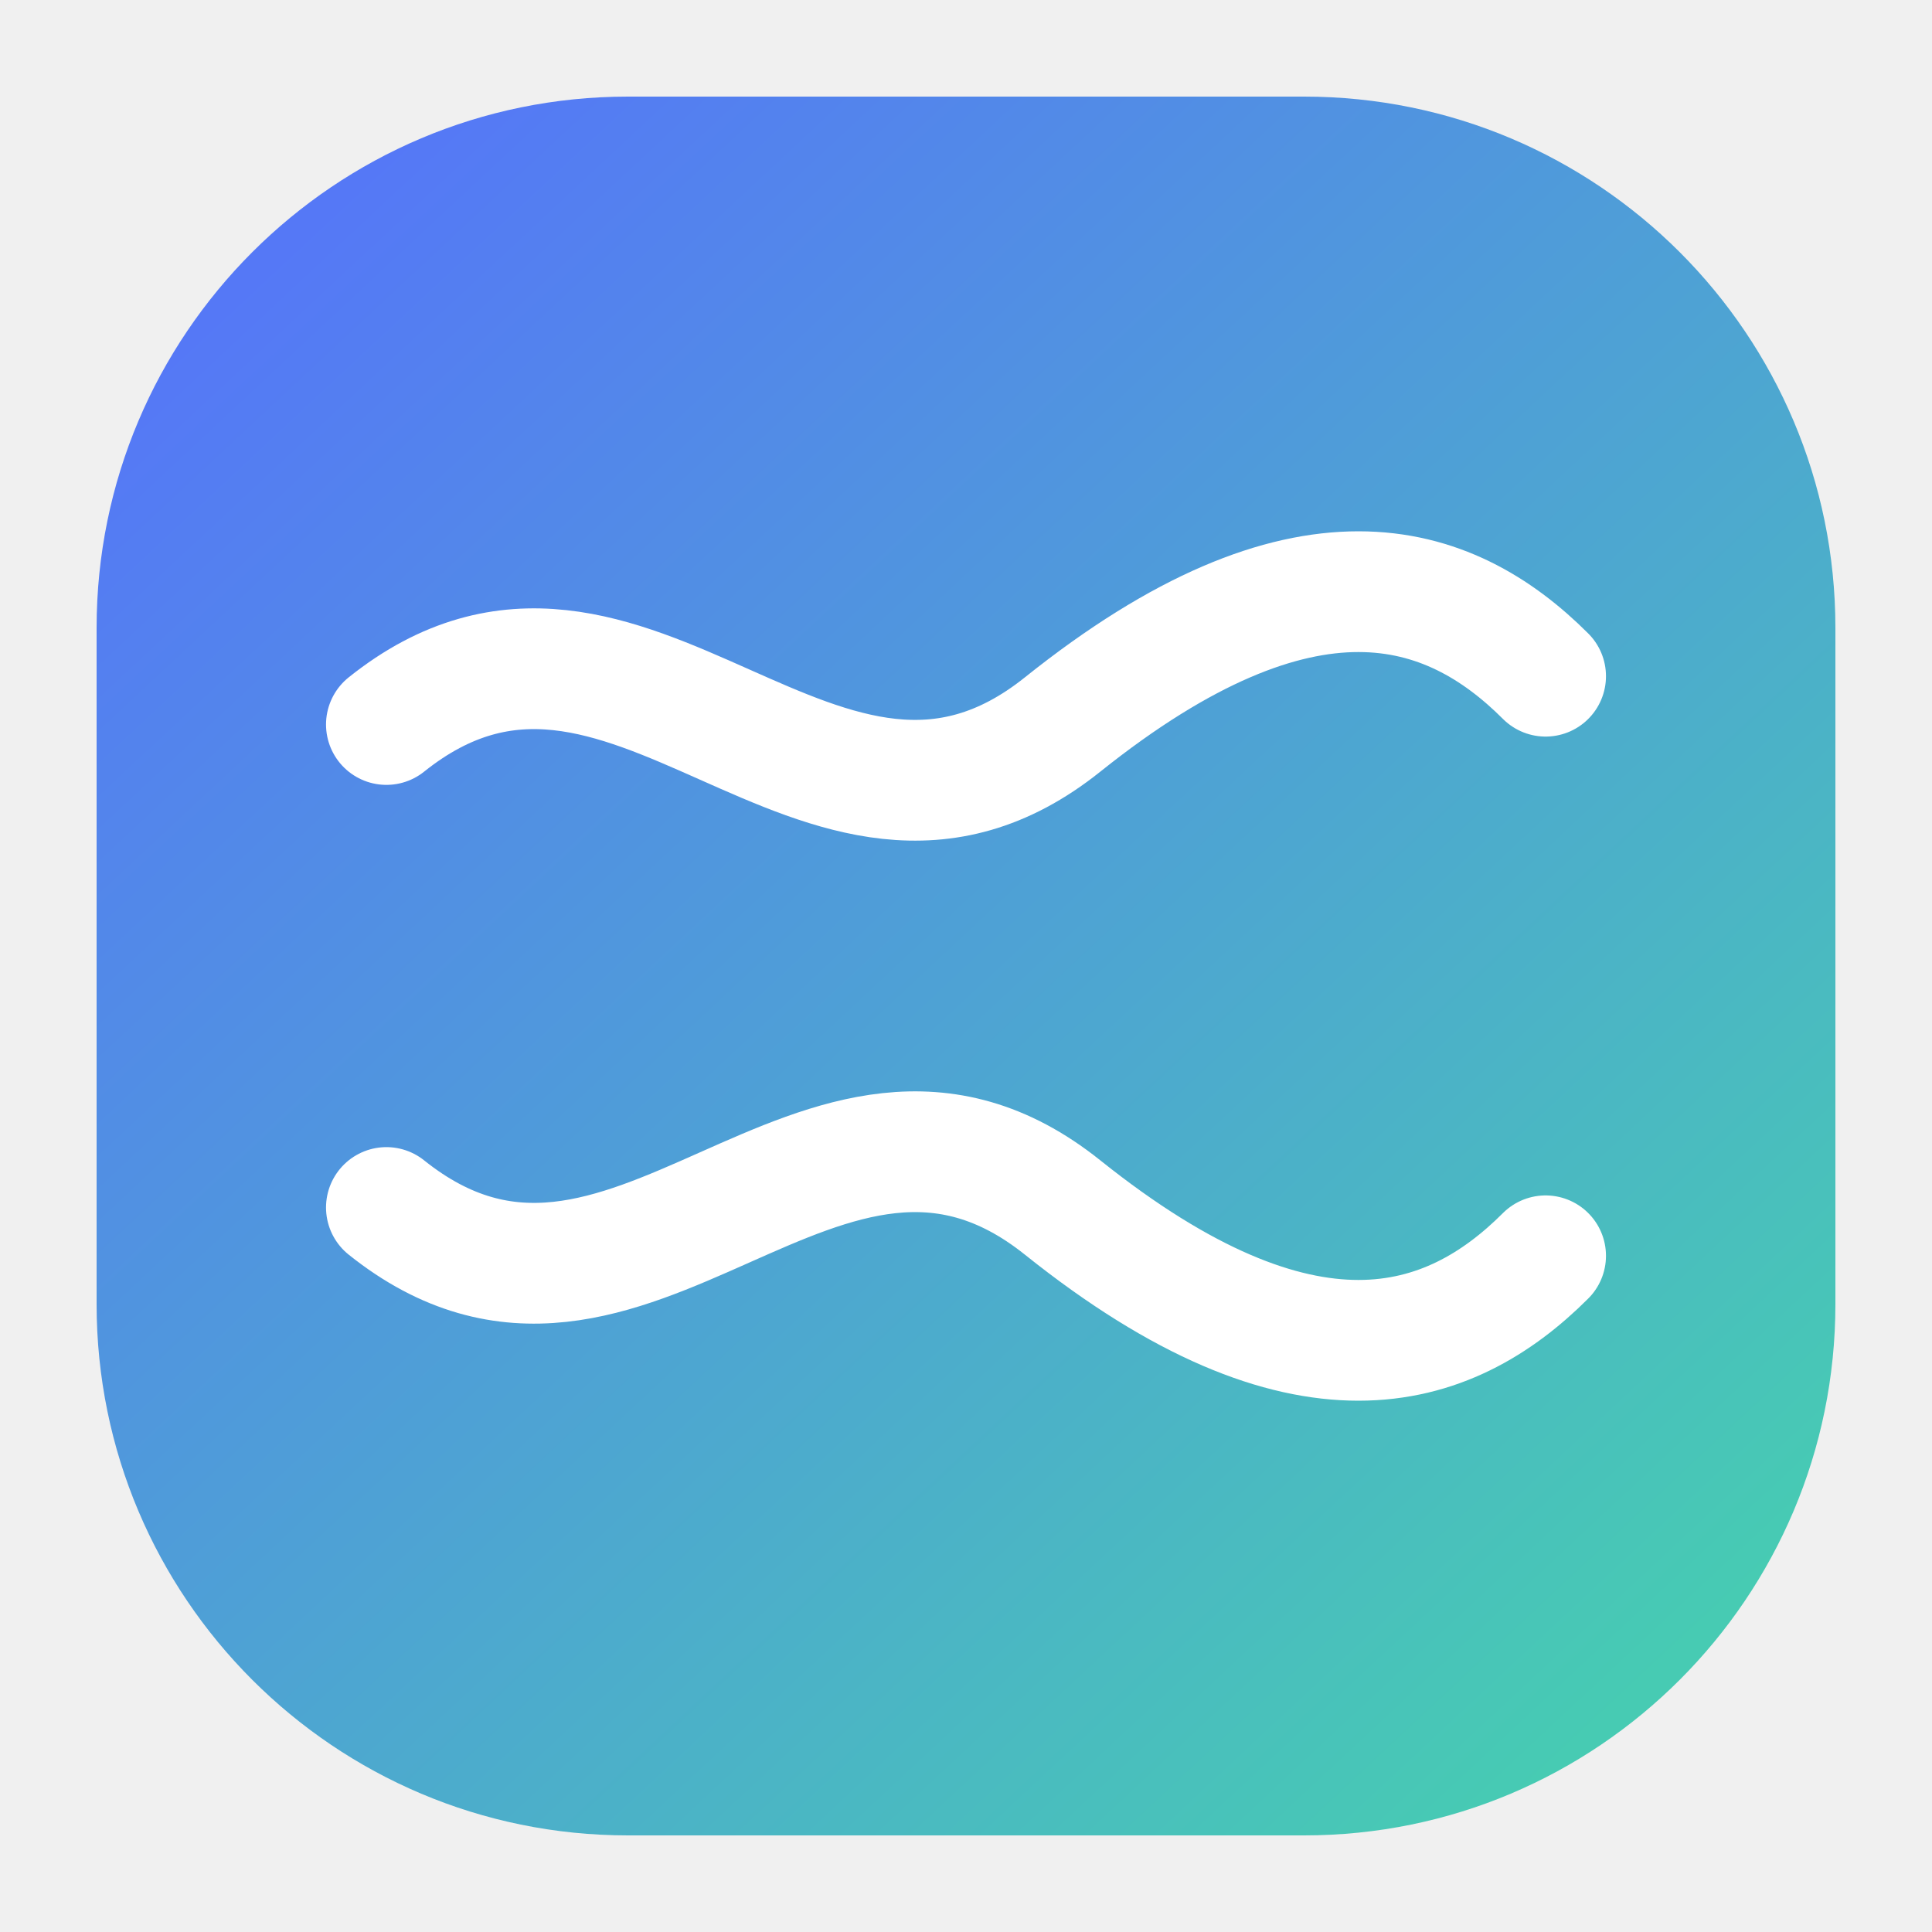
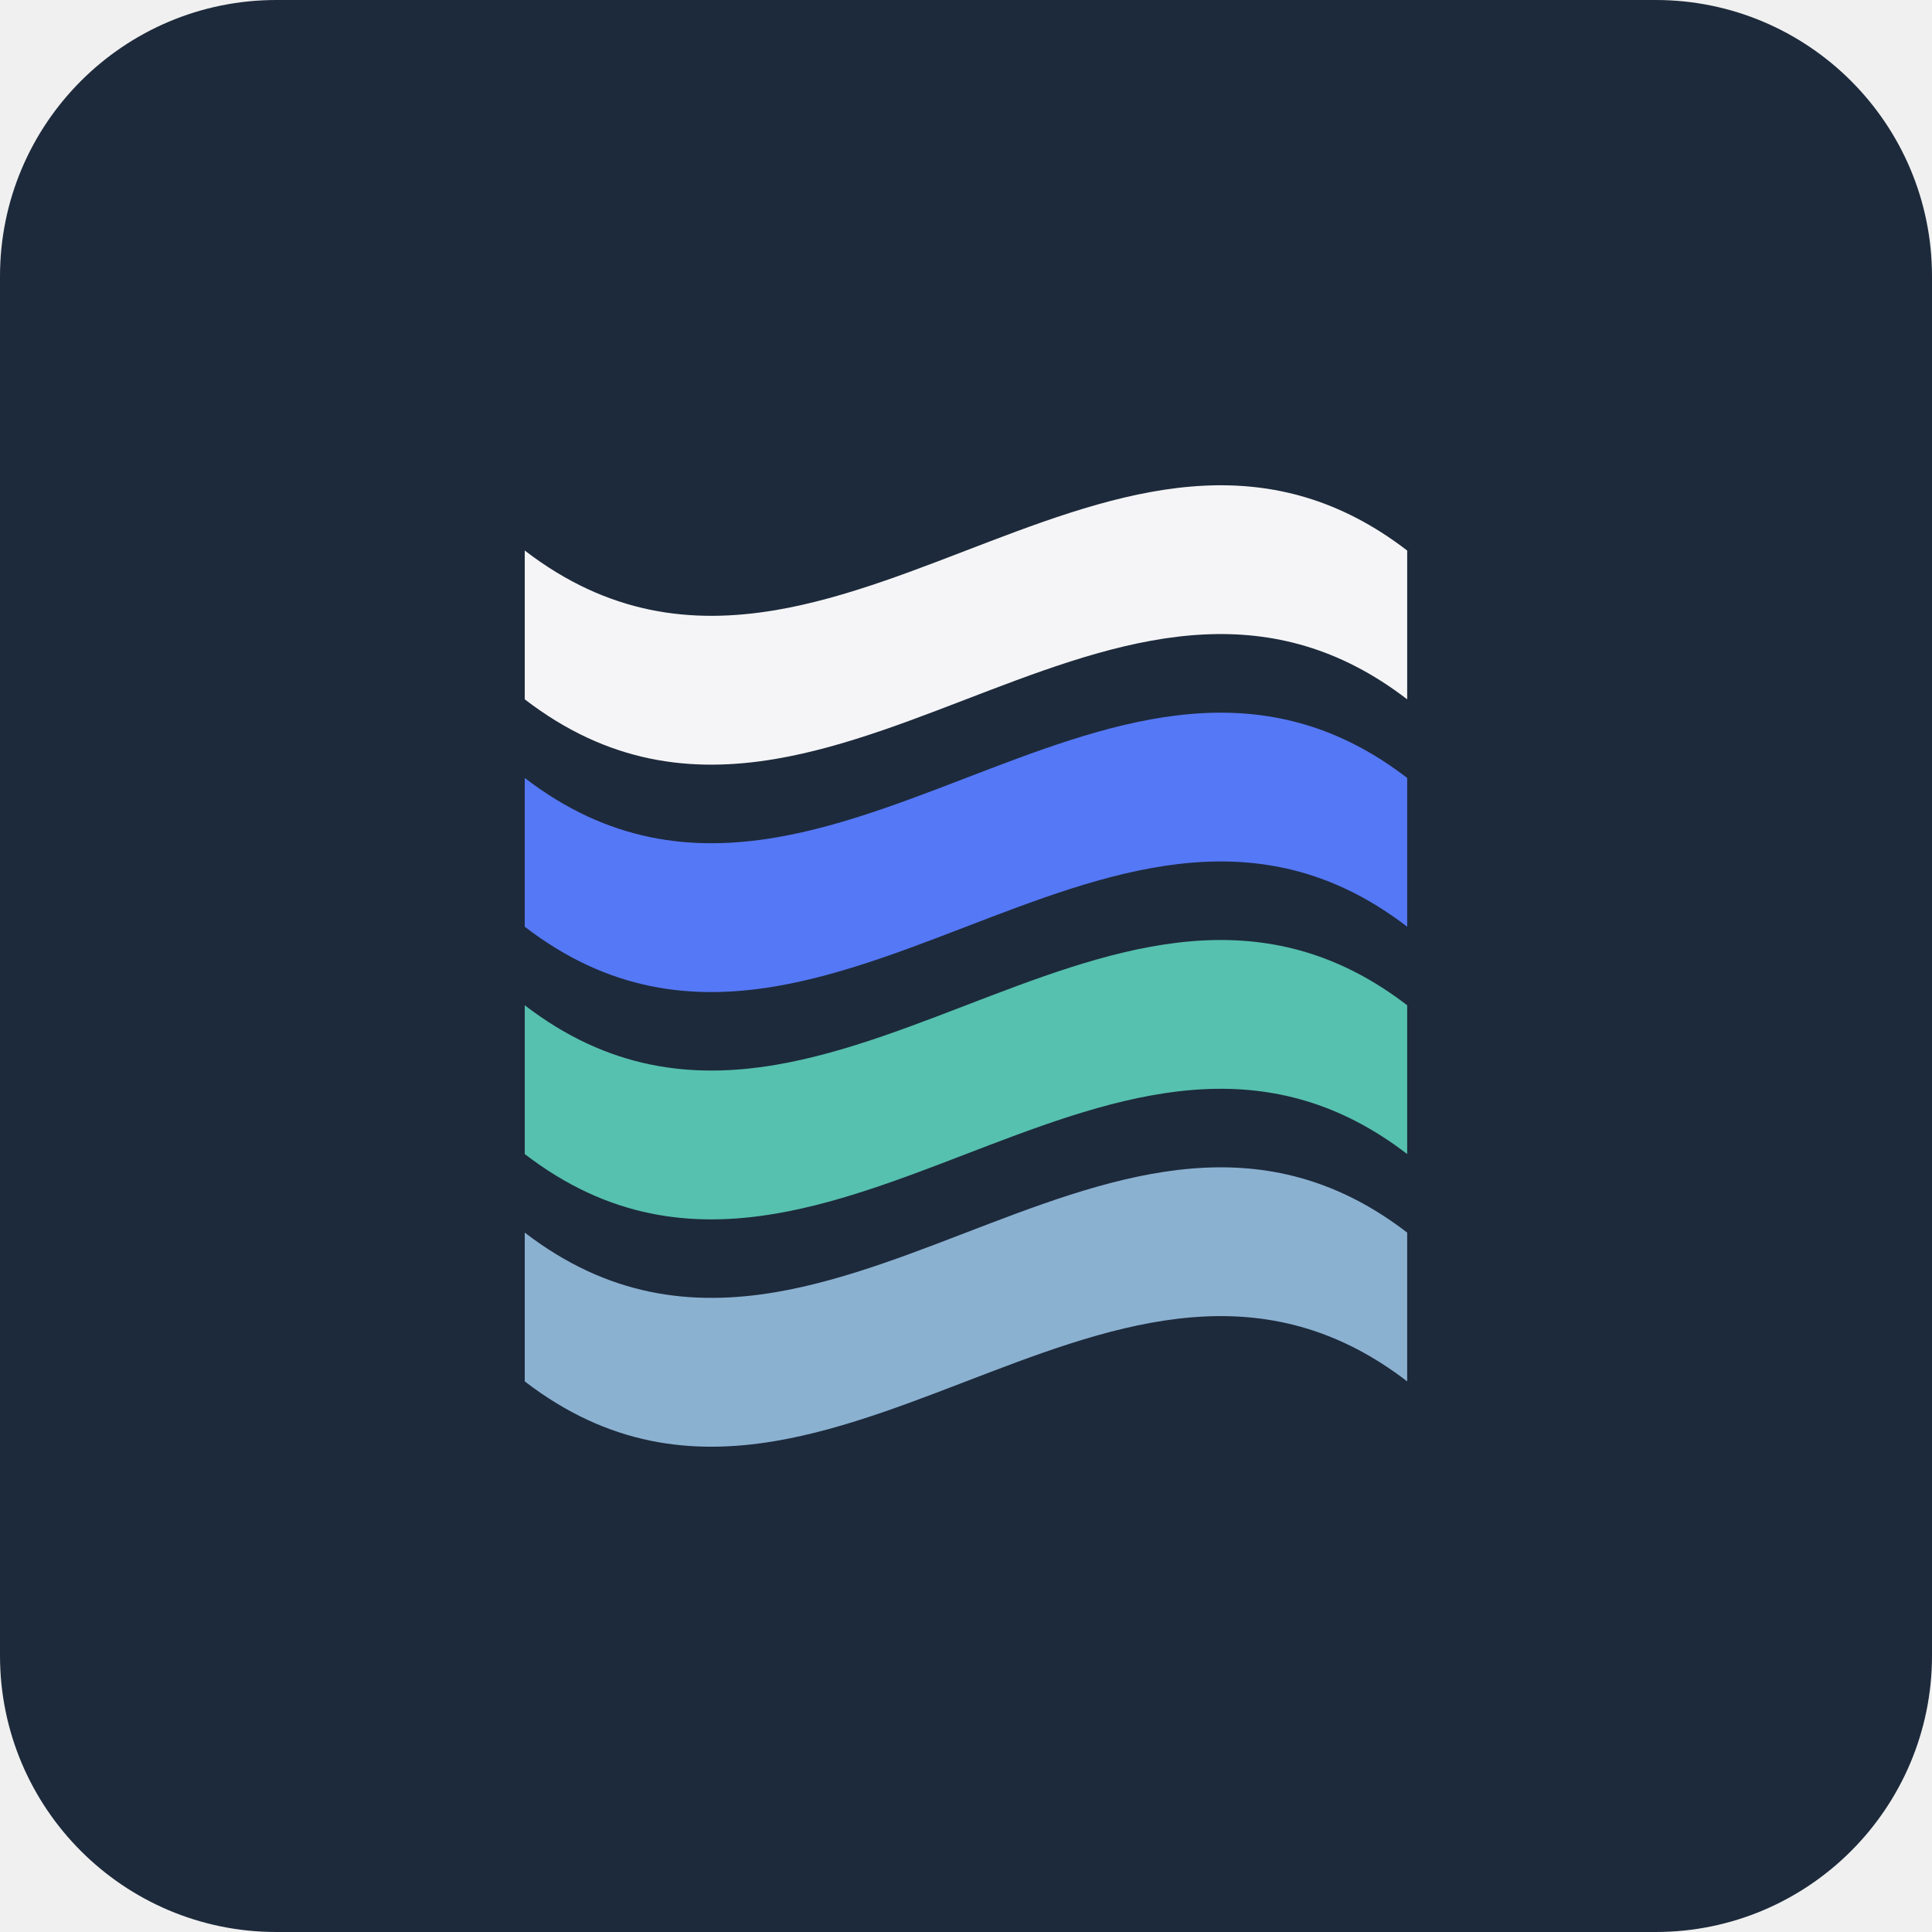
- <svg xmlns="http://www.w3.org/2000/svg" viewBox="0 0 40 40">
+ <svg xmlns="http://www.w3.org/2000/svg" id="Layer_2" data-name="Layer 2" viewBox="0 0 251.65 251.65">
  <defs>
-     <linearGradient id="currentFlow" x1="6" y1="5" x2="34" y2="35" gradientUnits="userSpaceOnUse">
-       <stop offset="0" stop-color="#5578f6" />
-       <stop offset="1" stop-color="#47cbb3" />
-     </linearGradient>
+     <style>
+       .cls-1 {
+         fill: #1d2a3b;
+       }
+ 
+       .cls-2 {
+         fill: #5578f6;
+       }
+ 
+       .cls-3 {
+         fill: #56c1ae;
+       }
+ 
+       .cls-4 {
+         fill: #f5f5f7;
+       }
+ 
+       .cls-5 {
+         fill: #8bb1d1;
+       }
+     </style>
  </defs>
-   <rect x="2" y="2" width="36" height="36" rx="11" fill="url(#currentFlow)" />
-   <path d="M8 15c5-4 9 4 14 0s8-3 10-1M8 25c5 4 9-4 14 0s8 3 10 1" fill="none" stroke="white" stroke-width="2.5" stroke-linecap="round" />
+   <g id="Layer_1-2" data-name="Layer 1">
+     <g>
+       <rect class="cls-1" width="251.65" height="251.65" rx="36" ry="36" />
+       <g>
+         <path class="cls-4" d="M68.35,71.71c10.88,8.36,21.75,9.6,32.63,7.77,18.63-3.15,37.27-15.33,55.9-16.22,8.8-.42,17.61,1.68,26.41,8.45v19.38c-8.8-6.77-17.61-8.87-26.41-8.45-18.63.89-37.27,13.07-55.9,16.22-10.88,1.84-21.75.6-32.63-7.77,0-6.46,0-12.92,0-19.38Z" />
+         <path class="cls-2" d="M68.35,101.33c10.88,8.36,21.75,9.6,32.63,7.77,18.63-3.15,37.27-15.33,55.9-16.22,8.8-.42,17.61,1.68,26.41,8.45v19.38c-8.8-6.77-17.61-8.87-26.41-8.45-18.63.89-37.27,13.07-55.9,16.22-10.88,1.84-21.75.6-32.63-7.77,0-6.46,0-12.92,0-19.38Z" />
+         <path class="cls-3" d="M68.35,130.94c10.88,8.36,21.75,9.6,32.63,7.77,18.63-3.15,37.27-15.33,55.9-16.22,8.8-.42,17.61,1.68,26.41,8.45v19.38c-8.8-6.77-17.61-8.87-26.41-8.45-18.63.89-37.27,13.07-55.9,16.22-10.88,1.84-21.75.6-32.63-7.77v-19.38Z" />
+         <path class="cls-5" d="M68.35,160.55c10.88,8.36,21.75,9.6,32.63,7.77,18.63-3.15,37.27-15.33,55.9-16.22,8.8-.42,17.61,1.68,26.41,8.45v19.38c-8.8-6.77-17.61-8.87-26.41-8.45-18.63.89-37.27,13.07-55.9,16.22-10.88,1.84-21.75.6-32.63-7.77v-19.38Z" />
+       </g>
+     </g>
+   </g>
</svg>
